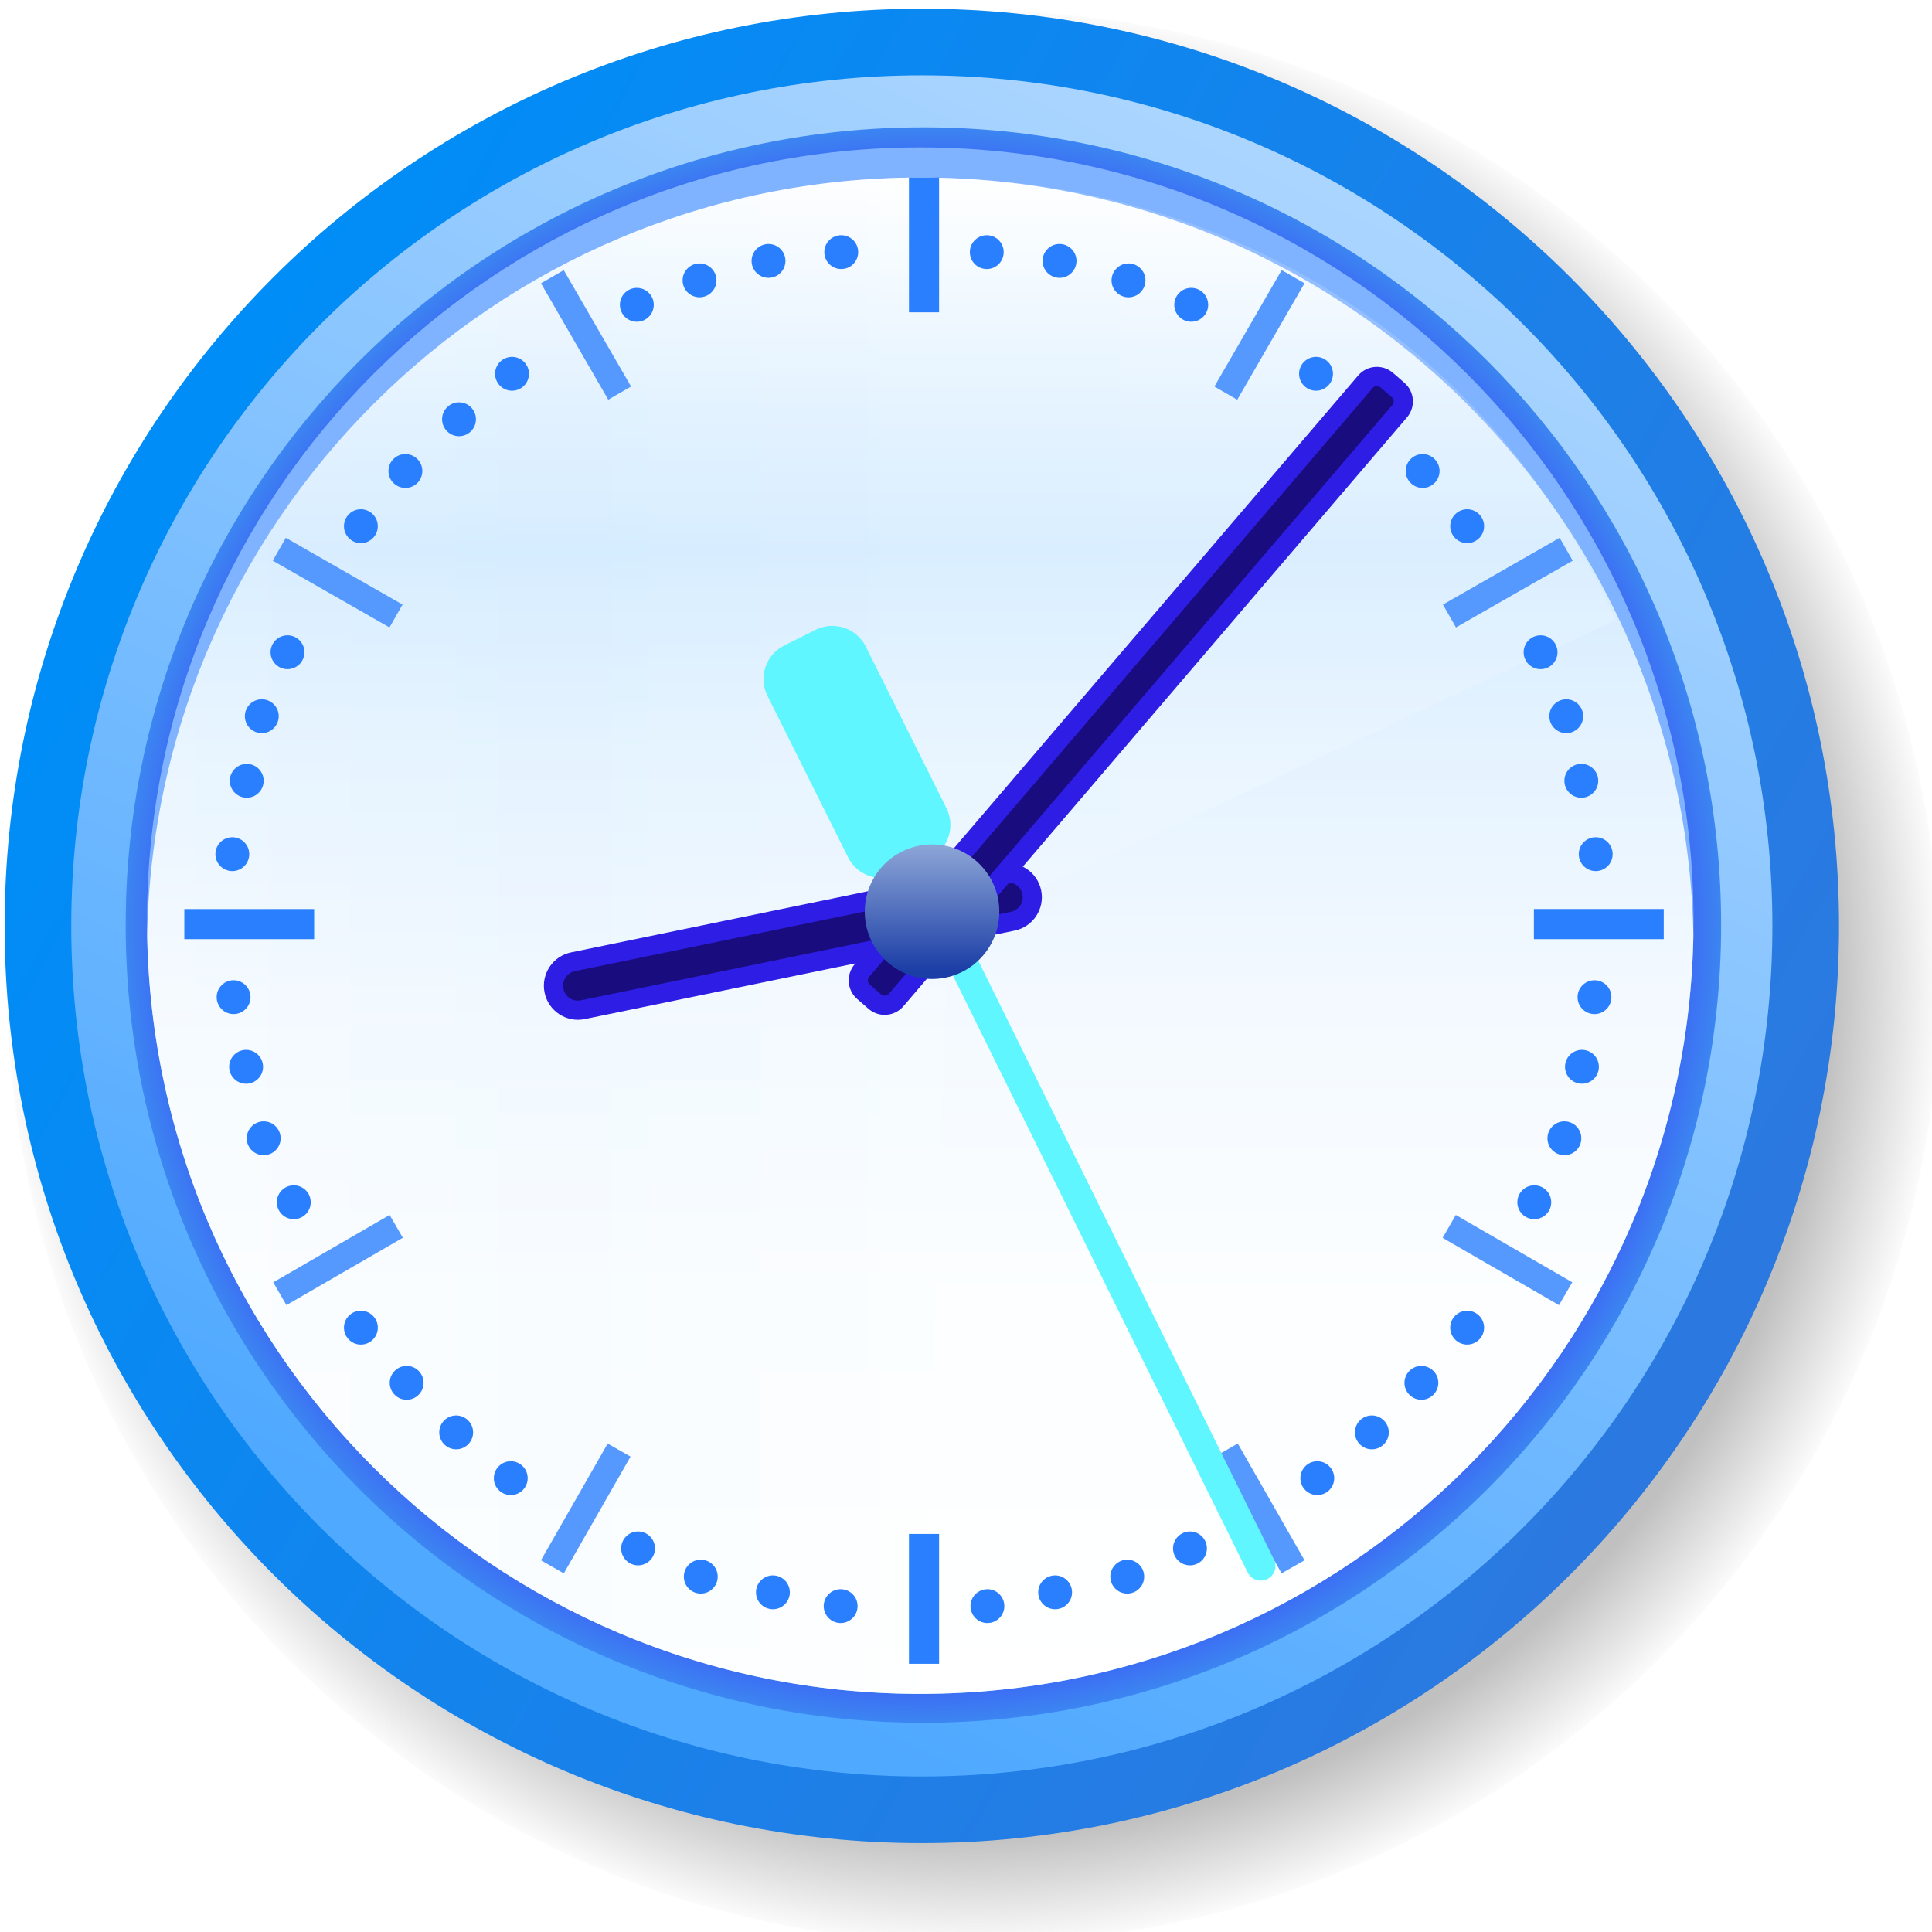
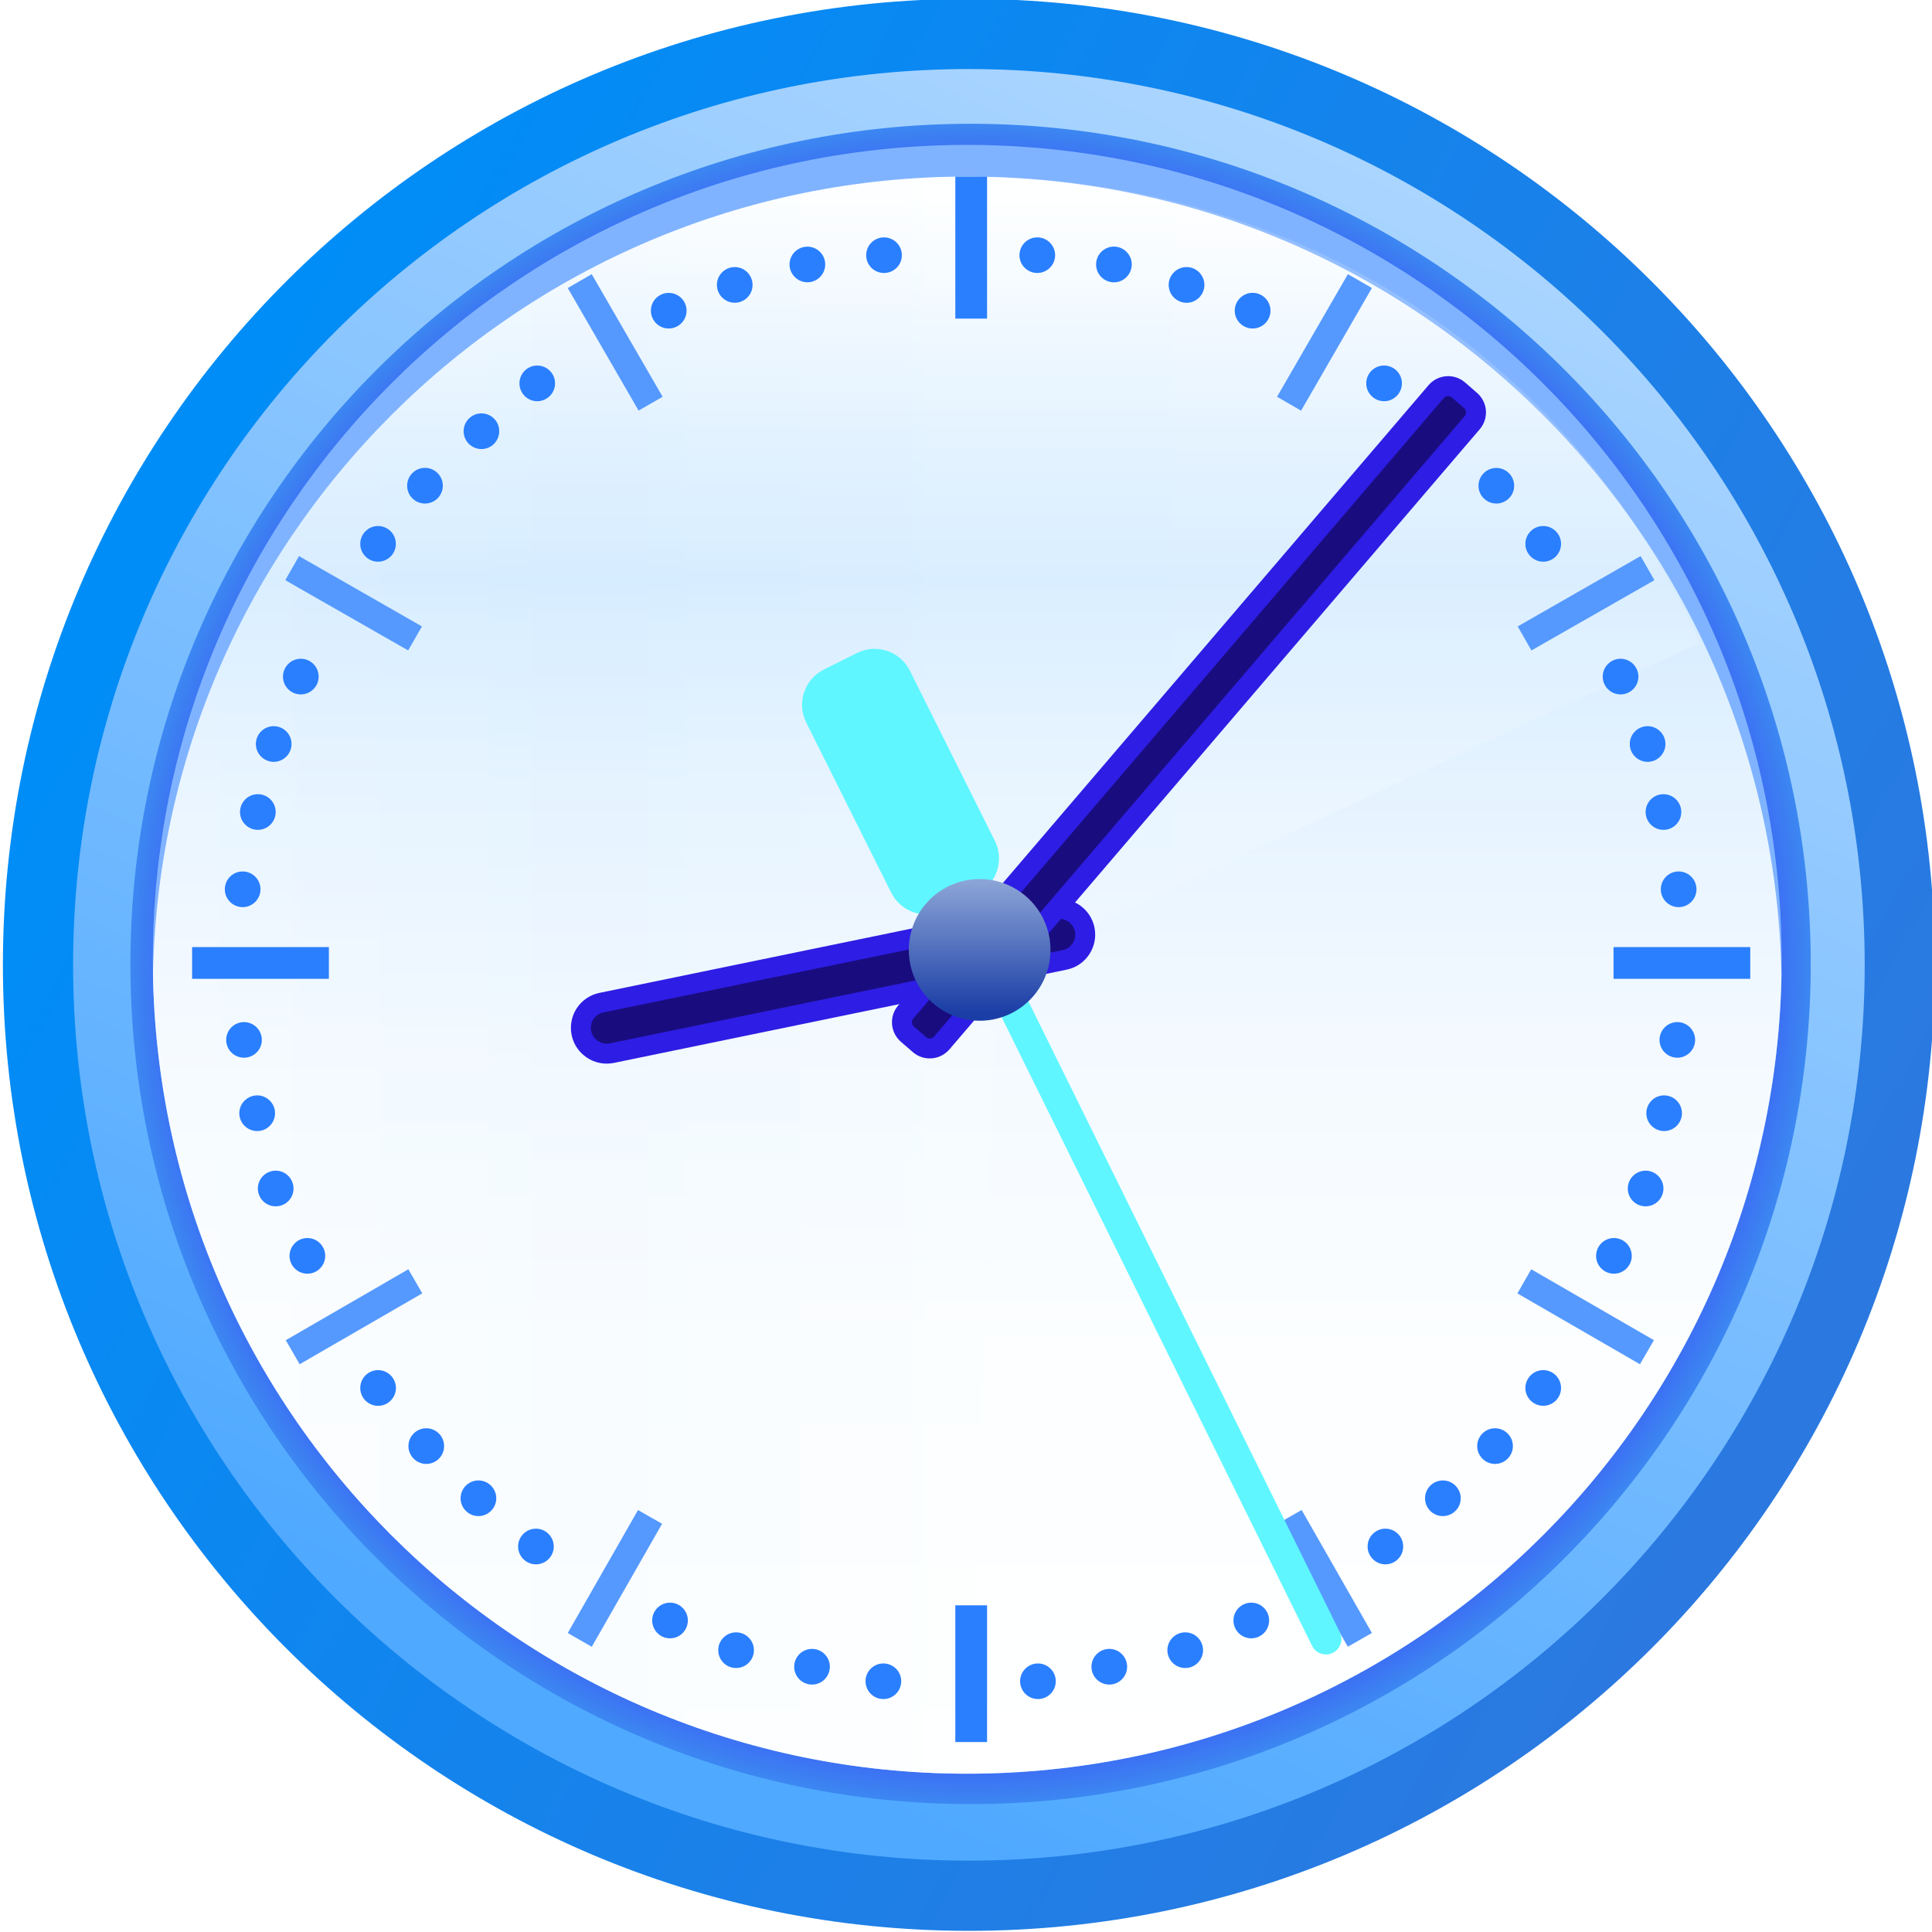
- <svg xmlns="http://www.w3.org/2000/svg" width="100%" height="100%" viewBox="0 0 620 620" version="1.1" xml:space="preserve" style="fill-rule:evenodd;clip-rule:evenodd;">
+ <svg xmlns="http://www.w3.org/2000/svg" width="30px" height="30px" version="1.1" xml:space="preserve" style="fill-rule:evenodd;clip-rule:evenodd;">
  <g id="g47">
-     <ellipse id="circle36" cx="312.377" cy="313.607" rx="310.219" ry="310.228" style="fill:url(#_Radial1);" />
-     <circle id="circle37" cx="295.822" cy="297.131" r="283.647" style="fill:url(#_Linear2);stroke:url(#_Linear3);stroke-width:21.38px;" />
-     <circle id="circle38" cx="296.332" cy="296.853" r="255.998" style="fill:url(#_Radial4);" />
-     <circle id="circle39" cx="295.327" cy="295.448" r="248.144" style="fill:#80b3ff;" />
-     <clipPath id="_clip5">
-       <circle id="circle40" cx="295.327" cy="295.448" r="248.144" />
-     </clipPath>
-     <g clip-path="url(#_clip5)">
-       <circle cx="295.327" cy="305.108" r="248.144" style="fill:url(#_Linear6);" />
+     <circle id="circle37" cx="15.045" cy="14.982" r="14.455" style="fill:url(#_Linear1);stroke:url(#_Linear2);stroke-width:1.09px;" />
+     <circle id="circle38" cx="15.071" cy="14.968" r="13.046" style="fill:url(#_Radial3);" />
+     <circle id="circle39" cx="15.019" cy="14.896" r="12.646" style="fill:rgb(128,179,255);" />
+     <g>
+       <clipPath id="_clip4">
+         <circle cx="15.019" cy="14.896" r="12.646" />
+       </clipPath>
+       <g clip-path="url(#_clip4)">
+         <circle cx="15.019" cy="15.388" r="12.646" style="fill:url(#_Linear5);" />
+       </g>
    </g>
-     <clipPath id="_clip7">
-       <circle id="path40" cx="295.327" cy="295.448" r="248.144" />
-     </clipPath>
-     <g clip-path="url(#_clip7)">
-       <path d="M518.514,199.049l-214.131,99.417l-9.056,254.786c-137.043,-0 -248.144,-111.096 -248.144,-248.144c0,-137.048 111.101,-248.144 248.144,-248.144c101.079,-0 184.499,55.376 223.187,142.085Z" style="fill:url(#_Linear8);fill-rule:nonzero;" />
+     <g>
+       <clipPath id="_clip6">
+         <circle cx="15.019" cy="14.896" r="12.646" />
+       </clipPath>
+       <g clip-path="url(#_clip6)">
+         <path d="M26.394,9.983L15.481,15.05L15.019,28.035C8.035,28.035 2.373,22.373 2.373,15.388C2.373,8.404 8.035,2.742 15.019,2.742C20.171,2.742 24.422,5.564 26.394,9.983Z" style="fill:url(#_Linear7);fill-rule:nonzero;" />
+       </g>
    </g>
-     <path id="path41" d="M340.015,89.17c-2.995,0 -5.439,-2.444 -5.439,-5.438c0,-2.995 2.444,-5.439 5.439,-5.439c2.99,0 5.438,2.444 5.438,5.439c0,2.994 -2.448,5.438 -5.438,5.438Zm-23.344,-2.83c-2.999,0 -5.434,-2.434 -5.434,-5.424c0,-3 2.435,-5.434 5.434,-5.434c2.99,0 5.424,2.434 5.424,5.434c0,2.99 -2.434,5.424 -5.424,5.424Zm45.48,9.071c-2.995,-0 -5.444,-2.444 -5.444,-5.439c0,-2.994 2.449,-5.438 5.444,-5.438c2.99,-0 5.439,2.448 5.439,5.438c-0,2.995 -2.449,5.439 -5.439,5.439Zm20.132,7.844c-2.995,-0 -5.444,-2.439 -5.444,-5.434c0,-2.995 2.449,-5.443 5.444,-5.443c2.994,-0 5.433,2.448 5.433,5.443c0,2.995 -2.439,5.434 -5.433,5.434Zm40.046,22.136c-2.995,0 -5.439,-2.439 -5.439,-5.439c-0,-2.989 2.444,-5.429 5.439,-5.429c2.999,0 5.438,2.44 5.438,5.429c0,3 -2.439,5.439 -5.438,5.439Zm34.211,31.197c-2.99,0 -5.434,-2.444 -5.434,-5.433c0,-2.995 2.444,-5.434 5.434,-5.434c2.99,-0 5.434,2.439 5.434,5.434c-0,2.989 -2.444,5.433 -5.434,5.433Zm14.287,17.707c-2.99,0 -5.434,-2.444 -5.434,-5.433c0,-2.995 2.444,-5.434 5.434,-5.434c2.995,-0 5.439,2.444 5.439,5.434c-0,2.994 -2.444,5.433 -5.439,5.433Zm23.552,40.452c-2.995,0 -5.429,-2.434 -5.429,-5.429c-0,-3.004 2.434,-5.439 5.429,-5.439c2.999,0 5.438,2.435 5.438,5.439c0,2.995 -2.439,5.429 -5.438,5.429Zm8.254,20.528c-3.004,-0 -5.439,-2.435 -5.439,-5.434c0,-2.995 2.435,-5.429 5.439,-5.429c2.995,0 5.429,2.434 5.429,5.429c0,2.995 -2.434,5.434 -5.429,5.434Zm4.83,20.726c-3.004,-0 -5.438,-2.435 -5.438,-5.434c-0,-3.005 2.434,-5.439 5.438,-5.439c2.995,0 5.429,2.434 5.429,5.439c0,2.999 -2.434,5.434 -5.429,5.434Zm4.627,23.546c-3.004,0 -5.443,-2.434 -5.443,-5.434c-0,-2.999 2.439,-5.434 5.443,-5.434c2.995,0 5.429,2.435 5.429,5.434c0,3 -2.434,5.434 -5.429,5.434Zm-0.401,45.89c-2.994,0 -5.433,-2.439 -5.433,-5.433c-0,-2.995 2.439,-5.429 5.433,-5.429c2.995,-0 5.429,2.434 5.429,5.429c0,2.994 -2.434,5.433 -5.429,5.433Zm-4.033,22.344c-2.994,0 -5.429,-2.439 -5.429,-5.443c0,-2.995 2.435,-5.429 5.429,-5.429c3.005,-0 5.439,2.434 5.439,5.429c0,3.004 -2.434,5.443 -5.439,5.443Zm-5.636,22.943c-2.995,0 -5.429,-2.434 -5.429,-5.439c-0,-2.994 2.434,-5.433 5.429,-5.433c3.004,-0 5.443,2.439 5.443,5.433c0,3.005 -2.439,5.439 -5.443,5.439Zm-9.656,20.523c-2.994,-0 -5.429,-2.434 -5.429,-5.429c0,-3.004 2.435,-5.439 5.429,-5.439c3.005,0 5.439,2.435 5.439,5.439c0,2.995 -2.434,5.429 -5.439,5.429Zm-21.542,40.249c-2.989,-0 -5.433,-2.444 -5.433,-5.434c-0,-2.99 2.444,-5.439 5.433,-5.439c2.995,0 5.439,2.449 5.439,5.439c0,2.99 -2.444,5.434 -5.439,5.434Zm-14.683,17.707c-2.99,-0 -5.434,-2.444 -5.434,-5.434c0,-2.995 2.444,-5.434 5.434,-5.434c2.99,0 5.434,2.439 5.434,5.434c-0,2.99 -2.444,5.434 -5.434,5.434Zm-15.891,15.9c-2.995,0 -5.439,-2.444 -5.439,-5.433c0,-2.99 2.444,-5.434 5.439,-5.434c2.99,-0 5.434,2.444 5.434,5.434c-0,2.989 -2.444,5.433 -5.434,5.433Zm-17.518,14.684c-2.99,-0 -5.425,-2.435 -5.425,-5.424c0,-2.995 2.435,-5.439 5.425,-5.439c2.994,-0 5.438,2.444 5.438,5.439c0,2.989 -2.444,5.424 -5.438,5.424Zm-40.848,22.551c-3.005,0 -5.444,-2.439 -5.444,-5.443c0,-2.99 2.439,-5.429 5.444,-5.429c2.99,-0 5.429,2.439 5.429,5.429c-0,3.004 -2.439,5.443 -5.429,5.443Zm-20.132,9.057c-2.995,-0 -5.434,-2.44 -5.434,-5.444c0,-2.995 2.439,-5.429 5.434,-5.429c2.995,0 5.429,2.434 5.429,5.429c0,3.004 -2.434,5.444 -5.429,5.444Zm-23.146,5.028c-2.994,-0 -5.429,-2.435 -5.429,-5.429c0,-2.995 2.435,-5.434 5.429,-5.434c2.995,-0 5.429,2.439 5.429,5.434c0,2.994 -2.434,5.429 -5.429,5.429Zm-21.73,4.429c-2.995,-0 -5.434,-2.435 -5.434,-5.434c0,-2.995 2.439,-5.429 5.434,-5.429c2.995,0 5.429,2.434 5.429,5.429c0,2.999 -2.434,5.434 -5.429,5.434Zm-70.248,-431.686c-2.995,-0 -5.434,-2.44 -5.434,-5.434c-0,-2.995 2.439,-5.434 5.434,-5.434c2.994,0 5.434,2.439 5.434,5.434c-0,2.994 -2.435,5.434 -5.434,5.434Zm23.348,-2.826c-2.999,0 -5.438,-2.429 -5.438,-5.429c-0,-2.999 2.439,-5.429 5.438,-5.429c3,0 5.429,2.43 5.429,5.429c0,3 -2.429,5.429 -5.429,5.429Zm-45.484,9.061c-2.995,0 -5.434,-2.439 -5.434,-5.434c-0,-2.994 2.434,-5.433 5.434,-5.433c2.994,-0 5.433,2.439 5.433,5.433c0,2.995 -2.439,5.434 -5.433,5.434Zm-20.127,7.854c-2.99,-0 -5.429,-2.439 -5.429,-5.439c-0,-2.994 2.434,-5.429 5.429,-5.429c3.004,0 5.438,2.435 5.438,5.429c0,3 -2.439,5.439 -5.438,5.439Zm-40.051,22.136c-3,0 -5.434,-2.434 -5.434,-5.434c0,-2.999 2.434,-5.434 5.434,-5.434c2.999,0 5.434,2.435 5.434,5.434c-0,3 -2.435,5.434 -5.434,5.434Zm-34.211,31.197c-3,0 -5.439,-2.444 -5.439,-5.438c-0,-3 2.444,-5.434 5.439,-5.434c2.994,-0 5.433,2.434 5.433,5.434c0,2.999 -2.434,5.438 -5.433,5.438Zm17.204,-16.601c-2.999,0 -5.434,-2.444 -5.434,-5.438c0,-2.995 2.435,-5.434 5.434,-5.434c3,0 5.429,2.434 5.429,5.434c0,2.999 -2.429,5.438 -5.429,5.438Zm-31.501,34.308c-2.99,0 -5.425,-2.434 -5.425,-5.433c0,-3 2.435,-5.434 5.425,-5.434c2.999,-0 5.433,2.434 5.433,5.434c0,2.999 -2.434,5.433 -5.433,5.433Zm-23.542,40.452c-2.995,0 -5.434,-2.434 -5.434,-5.439c0,-2.994 2.439,-5.433 5.434,-5.433c3.004,-0 5.439,2.439 5.439,5.433c-0.005,3.005 -2.44,5.439 -5.439,5.439Zm-8.25,20.528c-2.994,-0 -5.434,-2.439 -5.434,-5.434c0,-2.995 2.44,-5.434 5.434,-5.434c2.995,0 5.434,2.439 5.434,5.434c-0.005,2.995 -2.444,5.434 -5.434,5.434Zm-4.83,20.726c-2.994,-0 -5.434,-2.44 -5.434,-5.434c0,-2.995 2.44,-5.424 5.434,-5.424c2.995,-0 5.429,2.429 5.429,5.424c0,2.994 -2.429,5.434 -5.429,5.434Zm-4.627,23.551c-2.999,-0 -5.429,-2.444 -5.429,-5.439c-0,-2.999 2.43,-5.429 5.429,-5.429c2.999,0 5.429,2.43 5.429,5.429c-0,2.995 -2.434,5.439 -5.429,5.439Zm0.401,45.881c-2.99,-0 -5.429,-2.44 -5.429,-5.429c-0,-3 2.434,-5.434 5.429,-5.434c2.999,-0 5.434,2.434 5.434,5.434c-0,2.989 -2.435,5.429 -5.434,5.429Zm4.023,22.353c-2.994,0 -5.438,-2.449 -5.438,-5.439c-0,-2.994 2.444,-5.438 5.438,-5.438c2.995,-0 5.439,2.444 5.439,5.438c-0,2.99 -2.444,5.439 -5.439,5.439Zm5.637,22.938c-2.995,0 -5.443,-2.449 -5.443,-5.443c-0,-2.99 2.448,-5.429 5.443,-5.429c2.995,-0 5.439,2.439 5.439,5.429c-0,2.994 -2.444,5.443 -5.439,5.443Zm9.655,20.523c-2.994,-0 -5.434,-2.434 -5.434,-5.434c0,-2.994 2.44,-5.434 5.434,-5.434c3,0 5.444,2.44 5.444,5.434c-0,3 -2.444,5.434 -5.444,5.434Zm21.537,40.254c-2.989,-0 -5.429,-2.44 -5.429,-5.439c0,-2.999 2.44,-5.439 5.429,-5.439c3,0 5.439,2.44 5.439,5.439c0,2.999 -2.439,5.439 -5.439,5.439Zm14.694,17.702c-2.99,-0 -5.434,-2.444 -5.434,-5.434c-0,-2.999 2.444,-5.439 5.434,-5.439c2.989,0 5.433,2.44 5.433,5.439c0,2.99 -2.444,5.434 -5.433,5.434Zm15.89,15.9c-2.989,0 -5.433,-2.444 -5.433,-5.433c-0,-2.99 2.444,-5.434 5.433,-5.434c2.995,-0 5.434,2.444 5.434,5.434c0,2.989 -2.439,5.433 -5.434,5.433Zm17.519,14.684c-2.995,-0 -5.434,-2.435 -5.434,-5.424c0,-2.995 2.444,-5.439 5.434,-5.439c2.99,-0 5.429,2.444 5.429,5.439c-0,2.989 -2.434,5.424 -5.429,5.424Zm40.853,22.551c-2.995,0 -5.429,-2.439 -5.429,-5.443c-0,-2.99 2.434,-5.429 5.429,-5.429c2.994,-0 5.429,2.439 5.429,5.429c-0,3.004 -2.435,5.443 -5.429,5.443Zm20.126,9.057c-3.004,-0 -5.438,-2.44 -5.438,-5.444c-0,-2.995 2.434,-5.429 5.438,-5.429c2.995,0 5.434,2.434 5.434,5.429c0,3.004 -2.434,5.444 -5.434,5.444Zm23.146,5.028c-2.995,-0 -5.434,-2.435 -5.434,-5.429c0,-2.995 2.435,-5.434 5.434,-5.434c3,-0 5.434,2.439 5.434,5.434c-0,2.994 -2.434,5.429 -5.434,5.429Zm21.735,4.429c-2.994,-0 -5.433,-2.435 -5.433,-5.434c-0,-2.995 2.434,-5.429 5.433,-5.429c3,0 5.434,2.434 5.434,5.429c-0.005,2.999 -2.439,5.434 -5.434,5.434Zm21.929,13.08l-0,-41.664l9.665,-0l-0,41.664l-9.665,-0Zm-0,-433.701l-0,-43.267l9.66,-0l-0,43.267l-9.66,0Zm200.548,201.153l0,-9.665l41.665,-0l-0,9.665l-41.665,-0Zm-433.096,-0l-0,-9.66l41.664,-0l-0,9.66l-41.664,-0Z" style="fill:#2a7fff;fill-rule:nonzero;" />
-     <path id="path42" d="M124.989,201.347l4.188,-7.337l-37.452,-21.421l-4.192,7.327l1.574,0.908l35.882,20.523Zm48.61,-110.429l0.912,1.565l20.678,35.781l7.322,-4.226l-21.6,-37.346l-7.312,4.226Zm-0,409.788l1.564,0.903l5.767,3.309l21.417,-37.476l-7.337,-4.183l-21.411,37.447Zm-85.912,-89.191l0.908,1.575l3.318,5.738l37.361,-21.61l-4.241,-7.322l-37.346,21.619Zm379.547,-210.173l37.472,-21.416l-4.207,-7.337l-37.452,21.426l0.908,1.569l3.279,5.758Zm-70.185,-73.064l21.586,-37.37l-7.332,-4.221l-21.581,37.351l1.565,0.917l5.762,3.323Zm-7.167,339.159l0.903,1.575l20.503,35.887l7.347,-4.193l-21.417,-37.466l-7.336,4.197Zm73.078,-70.199l1.555,0.908l35.781,20.682l4.255,-7.327l-37.37,-21.605l-4.221,7.342Z" style="fill:#59f;fill-rule:nonzero;" />
+     <path id="path41" d="M17.297,4.384C17.144,4.384 17.02,4.259 17.02,4.106C17.02,3.954 17.144,3.829 17.297,3.829C17.449,3.829 17.574,3.954 17.574,4.106C17.574,4.259 17.449,4.384 17.297,4.384ZM16.107,4.239C15.954,4.239 15.83,4.115 15.83,3.963C15.83,3.81 15.954,3.686 16.107,3.686C16.259,3.686 16.384,3.81 16.384,3.963C16.384,4.115 16.259,4.239 16.107,4.239ZM18.425,4.702C18.272,4.702 18.147,4.577 18.147,4.424C18.147,4.272 18.272,4.147 18.425,4.147C18.577,4.147 18.702,4.272 18.702,4.424C18.702,4.577 18.577,4.702 18.425,4.702ZM19.451,5.101C19.298,5.101 19.173,4.977 19.173,4.824C19.173,4.672 19.298,4.547 19.451,4.547C19.603,4.547 19.728,4.672 19.728,4.824C19.728,4.977 19.603,5.101 19.451,5.101ZM21.492,6.23C21.339,6.23 21.215,6.105 21.215,5.952C21.215,5.8 21.339,5.676 21.492,5.676C21.645,5.676 21.769,5.8 21.769,5.952C21.769,6.105 21.645,6.23 21.492,6.23ZM23.235,7.819C23.083,7.819 22.958,7.695 22.958,7.543C22.958,7.39 23.083,7.266 23.235,7.266C23.388,7.266 23.512,7.39 23.512,7.543C23.512,7.695 23.388,7.819 23.235,7.819ZM23.963,8.722C23.811,8.722 23.686,8.597 23.686,8.445C23.686,8.292 23.811,8.168 23.963,8.168C24.116,8.168 24.24,8.293 24.24,8.445C24.24,8.597 24.116,8.722 23.963,8.722ZM25.164,10.783C25.011,10.783 24.887,10.659 24.887,10.507C24.887,10.354 25.011,10.229 25.164,10.229C25.316,10.229 25.441,10.354 25.441,10.507C25.441,10.659 25.316,10.783 25.164,10.783ZM25.584,11.83C25.431,11.83 25.307,11.705 25.307,11.553C25.307,11.4 25.431,11.276 25.584,11.276C25.737,11.276 25.861,11.4 25.861,11.553C25.861,11.705 25.737,11.83 25.584,11.83ZM25.83,12.886C25.677,12.886 25.553,12.762 25.553,12.609C25.553,12.456 25.677,12.332 25.83,12.332C25.983,12.332 26.107,12.456 26.107,12.609C26.107,12.762 25.983,12.886 25.83,12.886ZM26.066,14.086C25.913,14.086 25.789,13.962 25.789,13.809C25.789,13.656 25.913,13.532 26.066,13.532C26.219,13.532 26.343,13.656 26.343,13.809C26.343,13.962 26.219,14.086 26.066,14.086ZM26.046,16.424C25.893,16.424 25.769,16.3 25.769,16.148C25.769,15.995 25.893,15.871 26.046,15.871C26.198,15.871 26.322,15.995 26.322,16.148C26.322,16.3 26.198,16.424 26.046,16.424ZM25.84,17.563C25.688,17.563 25.564,17.439 25.564,17.286C25.564,17.133 25.688,17.009 25.84,17.009C25.993,17.009 26.117,17.133 26.117,17.286C26.117,17.439 25.993,17.563 25.84,17.563ZM25.553,18.732C25.4,18.732 25.276,18.608 25.276,18.455C25.276,18.303 25.4,18.178 25.553,18.178C25.706,18.178 25.83,18.303 25.83,18.455C25.83,18.608 25.706,18.732 25.553,18.732ZM25.061,19.778C24.908,19.778 24.784,19.654 24.784,19.502C24.784,19.349 24.908,19.224 25.061,19.224C25.214,19.224 25.338,19.349 25.338,19.502C25.338,19.654 25.214,19.778 25.061,19.778ZM23.963,21.829C23.811,21.829 23.686,21.705 23.686,21.553C23.686,21.4 23.811,21.275 23.963,21.275C24.116,21.275 24.24,21.4 24.24,21.553C24.24,21.705 24.116,21.829 23.963,21.829ZM23.215,22.732C23.062,22.732 22.938,22.607 22.938,22.455C22.938,22.302 23.062,22.178 23.215,22.178C23.367,22.178 23.492,22.302 23.492,22.455C23.492,22.607 23.367,22.732 23.215,22.732ZM22.405,23.542C22.252,23.542 22.128,23.418 22.128,23.265C22.128,23.113 22.252,22.988 22.405,22.988C22.557,22.988 22.682,23.113 22.682,23.265C22.682,23.418 22.557,23.542 22.405,23.542ZM21.512,24.291C21.36,24.291 21.236,24.166 21.236,24.014C21.236,23.861 21.36,23.737 21.512,23.737C21.665,23.737 21.789,23.861 21.789,24.014C21.789,24.166 21.665,24.291 21.512,24.291ZM19.43,25.44C19.277,25.44 19.153,25.315 19.153,25.162C19.153,25.01 19.277,24.886 19.43,24.886C19.583,24.886 19.707,25.01 19.707,25.162C19.707,25.315 19.583,25.44 19.43,25.44ZM18.404,25.901C18.252,25.901 18.127,25.777 18.127,25.624C18.127,25.471 18.252,25.347 18.404,25.347C18.557,25.347 18.681,25.471 18.681,25.624C18.681,25.777 18.557,25.901 18.404,25.901ZM17.225,26.158C17.072,26.158 16.948,26.034 16.948,25.881C16.948,25.728 17.072,25.604 17.225,25.604C17.377,25.604 17.502,25.728 17.502,25.881C17.502,26.034 17.377,26.158 17.225,26.158ZM16.117,26.383C15.965,26.383 15.84,26.259 15.84,26.106C15.84,25.954 15.965,25.83 16.117,25.83C16.27,25.83 16.394,25.954 16.394,26.106C16.394,26.259 16.27,26.383 16.117,26.383ZM12.537,4.383C12.385,4.383 12.26,4.259 12.26,4.106C12.26,3.954 12.385,3.83 12.537,3.83C12.69,3.83 12.814,3.954 12.814,4.106C12.814,4.259 12.69,4.383 12.537,4.383ZM13.727,4.239C13.574,4.239 13.45,4.116 13.45,3.963C13.45,3.81 13.574,3.686 13.727,3.686C13.88,3.686 14.004,3.81 14.004,3.963C14.004,4.116 13.88,4.239 13.727,4.239ZM11.409,4.701C11.257,4.701 11.132,4.577 11.132,4.424C11.132,4.272 11.256,4.147 11.409,4.147C11.562,4.147 11.686,4.272 11.686,4.424C11.686,4.577 11.562,4.701 11.409,4.701ZM10.384,5.101C10.231,5.101 10.107,4.977 10.107,4.824C10.107,4.672 10.231,4.548 10.384,4.548C10.537,4.548 10.661,4.672 10.661,4.824C10.661,4.977 10.536,5.101 10.384,5.101ZM8.342,6.23C8.19,6.23 8.066,6.105 8.066,5.953C8.066,5.8 8.19,5.676 8.342,5.676C8.495,5.676 8.619,5.8 8.619,5.953C8.619,6.105 8.495,6.23 8.342,6.23ZM6.599,7.819C6.446,7.819 6.322,7.695 6.322,7.542C6.322,7.389 6.446,7.265 6.599,7.265C6.752,7.265 6.876,7.389 6.876,7.542C6.876,7.695 6.752,7.819 6.599,7.819ZM7.476,6.973C7.323,6.973 7.199,6.849 7.199,6.696C7.199,6.544 7.323,6.419 7.476,6.419C7.629,6.419 7.752,6.543 7.752,6.696C7.752,6.849 7.629,6.973 7.476,6.973ZM5.87,8.722C5.718,8.722 5.594,8.598 5.594,8.445C5.594,8.292 5.718,8.168 5.87,8.168C6.023,8.168 6.147,8.292 6.147,8.445C6.147,8.598 6.023,8.722 5.87,8.722ZM4.671,10.783C4.518,10.783 4.394,10.659 4.394,10.506C4.394,10.354 4.518,10.229 4.671,10.229C4.824,10.229 4.948,10.354 4.948,10.506C4.948,10.659 4.823,10.783 4.671,10.783ZM4.25,11.83C4.098,11.83 3.973,11.705 3.973,11.553C3.973,11.4 4.098,11.276 4.25,11.276C4.403,11.276 4.527,11.4 4.527,11.553C4.527,11.705 4.403,11.83 4.25,11.83ZM4.004,12.886C3.851,12.886 3.727,12.761 3.727,12.609C3.727,12.456 3.851,12.332 4.004,12.332C4.157,12.332 4.281,12.456 4.281,12.609C4.281,12.761 4.157,12.886 4.004,12.886ZM3.768,14.086C3.615,14.086 3.491,13.961 3.491,13.809C3.491,13.656 3.615,13.532 3.768,13.532C3.921,13.532 4.045,13.656 4.045,13.809C4.045,13.961 3.921,14.086 3.768,14.086ZM3.789,16.424C3.636,16.424 3.512,16.3 3.512,16.148C3.512,15.995 3.636,15.871 3.789,15.871C3.941,15.871 4.066,15.995 4.066,16.148C4.066,16.3 3.941,16.424 3.789,16.424ZM3.994,17.563C3.841,17.563 3.716,17.439 3.716,17.286C3.716,17.134 3.841,17.009 3.994,17.009C4.146,17.009 4.271,17.134 4.271,17.286C4.271,17.439 4.146,17.563 3.994,17.563ZM4.281,18.732C4.128,18.732 4.004,18.608 4.004,18.455C4.004,18.303 4.128,18.178 4.281,18.178C4.434,18.178 4.558,18.303 4.558,18.455C4.558,18.608 4.434,18.732 4.281,18.732ZM4.773,19.778C4.62,19.778 4.496,19.654 4.496,19.501C4.496,19.349 4.62,19.224 4.773,19.224C4.926,19.224 5.05,19.349 5.05,19.501C5.05,19.654 4.926,19.778 4.773,19.778ZM5.871,21.83C5.718,21.83 5.594,21.705 5.594,21.553C5.594,21.4 5.718,21.275 5.871,21.275C6.023,21.275 6.148,21.4 6.148,21.553C6.148,21.705 6.023,21.83 5.871,21.83ZM6.619,22.732C6.467,22.732 6.342,22.607 6.342,22.455C6.342,22.302 6.467,22.178 6.619,22.178C6.772,22.178 6.896,22.302 6.896,22.455C6.896,22.607 6.772,22.732 6.619,22.732ZM7.429,23.542C7.277,23.542 7.152,23.418 7.152,23.265C7.152,23.113 7.277,22.988 7.429,22.988C7.582,22.988 7.706,23.113 7.706,23.265C7.706,23.418 7.582,23.542 7.429,23.542ZM8.322,24.291C8.169,24.291 8.045,24.166 8.045,24.014C8.045,23.861 8.17,23.737 8.322,23.737C8.474,23.737 8.599,23.861 8.599,24.014C8.599,24.166 8.475,24.291 8.322,24.291ZM10.404,25.44C10.251,25.44 10.127,25.315 10.127,25.162C10.127,25.01 10.251,24.886 10.404,24.886C10.557,24.886 10.681,25.01 10.681,25.162C10.681,25.315 10.557,25.44 10.404,25.44ZM11.43,25.901C11.277,25.901 11.153,25.777 11.153,25.624C11.153,25.471 11.277,25.347 11.43,25.347C11.582,25.347 11.707,25.471 11.707,25.624C11.707,25.777 11.583,25.901 11.43,25.901ZM12.609,26.158C12.457,26.158 12.332,26.034 12.332,25.881C12.332,25.728 12.456,25.604 12.609,25.604C12.762,25.604 12.886,25.728 12.886,25.881C12.886,26.034 12.762,26.158 12.609,26.158ZM13.717,26.383C13.564,26.383 13.44,26.259 13.44,26.106C13.44,25.954 13.564,25.83 13.717,25.83C13.87,25.83 13.994,25.954 13.994,26.106C13.994,26.259 13.87,26.383 13.717,26.383ZM14.834,27.05L14.834,24.927L15.327,24.927L15.327,27.05L14.834,27.05ZM14.834,4.947L14.834,2.742L15.327,2.742L15.327,4.947L14.834,4.947ZM25.055,15.199L25.055,14.706L27.178,14.706L27.178,15.199L25.055,15.199ZM2.983,15.199L2.983,14.706L5.107,14.706L5.107,15.199L2.983,15.199Z" style="fill:rgb(42,127,255);fill-rule:nonzero;" />
+     <path id="path42" d="M6.338,10.1L6.552,9.727L4.643,8.635L4.43,9.008L4.51,9.055L6.338,10.1ZM8.816,4.473L8.862,4.552L9.916,6.376L10.289,6.161L9.188,4.257L8.816,4.473ZM8.816,25.357L8.895,25.403L9.189,25.571L10.281,23.661L9.907,23.448L8.816,25.357ZM4.437,20.811L4.484,20.891L4.653,21.184L6.557,20.083L6.341,19.709L4.437,20.811ZM23.78,10.1L25.69,9.009L25.475,8.635L23.567,9.727L23.613,9.807L23.78,10.1ZM20.203,6.377L21.303,4.472L20.93,4.257L19.83,6.161L19.91,6.207L20.203,6.377ZM19.838,23.661L19.884,23.741L20.929,25.57L21.303,25.357L20.212,23.447L19.838,23.661ZM23.562,20.084L23.642,20.13L25.465,21.184L25.682,20.81L23.777,19.709L23.562,20.084Z" style="fill:rgb(85,153,255);fill-rule:nonzero;" />
    <g id="g44">
-       <path id="path43" d="M301.63,260.415c2.382,4.772 0.445,10.573 -4.327,12.959l-10.086,5.033c-4.772,2.381 -10.573,0.445 -12.959,-4.328l-25.884,-51.86c-2.381,-4.772 -0.444,-10.573 4.328,-12.959l10.085,-5.033c4.772,-2.381 10.573,-0.444 12.959,4.328l25.884,51.86Z" style="fill:#5ff6ff;fill-rule:nonzero;stroke:#5ff6ff;stroke-width:4.7px;" />
-       <path id="path44" d="M289.29,268.984l115.317,233.552" style="fill:none;fill-rule:nonzero;stroke:#5ff6ff;stroke-width:9.39px;stroke-linecap:round;stroke-linejoin:round;" />
+       <path id="path43" d="M15.341,13.111C15.462,13.354 15.363,13.65 15.12,13.771L14.606,14.028C14.363,14.149 14.067,14.05 13.946,13.807L12.626,11.164C12.505,10.921 12.604,10.625 12.847,10.504L13.361,10.247C13.604,10.126 13.9,10.225 14.021,10.468L15.341,13.111Z" style="fill:rgb(95,246,255);fill-rule:nonzero;stroke:rgb(95,246,255);stroke-width:0.24px;" />
+       <path id="path44" d="M14.712,13.547L20.589,25.45" style="fill:none;fill-rule:nonzero;stroke:rgb(95,246,255);stroke-width:0.48px;stroke-linecap:round;stroke-linejoin:round;" />
    </g>
    <g id="g46">
-       <path id="path45" d="M331.108,286.362c0.87,4.246 -1.869,8.39 -6.115,9.264l-137.956,28.401c-4.245,0.874 -8.394,-1.869 -9.264,-6.12c-0.869,-4.245 1.865,-8.394 6.11,-9.264l137.937,-28.396c4.27,-0.869 8.424,1.865 9.288,6.115Z" style="fill:url(#_Linear9);fill-rule:nonzero;stroke:#2e1de4;stroke-width:6.15px;" />
-       <path id="path46" d="M448.672,125.159c2.014,1.749 2.236,4.796 0.492,6.811l-161.604,188.966c-1.748,2.019 -4.801,2.236 -6.815,0.493l-3.646,-3.169c-2.015,-1.744 -2.237,-4.791 -0.488,-6.81l161.604,-188.971c1.738,-2.019 4.796,-2.232 6.805,-0.488l3.652,3.168Z" style="fill:url(#_Linear10);fill-rule:nonzero;stroke:#2e1de4;stroke-width:6.15px;" />
+       <path id="path45" d="M16.843,14.433C16.887,14.649 16.748,14.861 16.531,14.905L9.501,16.353C9.284,16.397 9.073,16.257 9.028,16.041C8.984,15.824 9.123,15.613 9.34,15.569L16.369,14.121C16.587,14.077 16.799,14.216 16.843,14.433Z" style="fill:url(#_Linear8);fill-rule:nonzero;stroke:rgb(46,29,228);stroke-width:0.31px;" />
+       <path id="path46" d="M22.834,6.218C22.937,6.307 22.948,6.462 22.859,6.565L14.624,16.195C14.534,16.298 14.379,16.309 14.276,16.22L14.09,16.059C13.988,15.97 13.976,15.814 14.066,15.712L22.301,6.081C22.39,5.978 22.546,5.967 22.648,6.056L22.834,6.218Z" style="fill:url(#_Linear9);fill-rule:nonzero;stroke:rgb(46,29,228);stroke-width:0.31px;" />
    </g>
-     <circle id="circle46" cx="299.099" cy="292.579" r="21.586" style="fill:url(#_Linear11);" />
-     <circle id="circle47" cx="298.901" cy="292.632" r="18.113" style="fill:none;" />
+     <circle id="circle46" cx="15.212" cy="14.75" r="1.1" style="fill:url(#_Linear10);" />
+     <circle id="circle47" cx="15.201" cy="14.753" r="0.923" style="fill:none;" />
  </g>
  <defs>
-     <radialGradient id="_Radial1" cx="0" cy="0" r="1" gradientUnits="userSpaceOnUse" gradientTransform="matrix(310.219,0,0,310.228,312.377,313.607)">
-       <stop offset="0" style="stop-color:#c0c0c0;stop-opacity:1" />
-       <stop offset="0.88" style="stop-color:#c0c0c0;stop-opacity:1" />
-       <stop offset="1" style="stop-color:#c0c0c0;stop-opacity:0" />
+     <linearGradient id="_Linear1" x1="0" y1="0" x2="1" y2="0" gradientUnits="userSpaceOnUse" gradientTransform="matrix(-17.2365,36.5452,-36.5452,-17.2365,27.2466,-9.8045)">
+       <stop offset="0" style="stop-color:rgb(216,235,255);stop-opacity:1" />
+       <stop offset="1" style="stop-color:rgb(79,169,255);stop-opacity:1" />
+     </linearGradient>
+     <linearGradient id="_Linear2" x1="0" y1="0" x2="1" y2="0" gradientUnits="userSpaceOnUse" gradientTransform="matrix(-25.1921,-13.9684,13.9684,-25.1921,28.2169,20.6852)">
+       <stop offset="0" style="stop-color:rgb(43,121,224);stop-opacity:1" />
+       <stop offset="1" style="stop-color:rgb(0,141,247);stop-opacity:1" />
+     </linearGradient>
+     <radialGradient id="_Radial3" cx="0" cy="0" r="1" gradientUnits="userSpaceOnUse" gradientTransform="matrix(13.0464,0,0,-13.0464,15.0705,14.9677)">
+       <stop offset="0" style="stop-color:rgb(60,107,243);stop-opacity:1" />
+       <stop offset="0.95" style="stop-color:rgb(60,107,243);stop-opacity:1" />
+       <stop offset="1" style="stop-color:rgb(60,138,242);stop-opacity:1" />
    </radialGradient>
-     <linearGradient id="_Linear2" x1="0" y1="0" x2="1" y2="0" gradientUnits="userSpaceOnUse" gradientTransform="matrix(-338.218,717.095,-717.095,-338.218,535.252,-189.231)">
-       <stop offset="0" style="stop-color:#d8ebff;stop-opacity:1" />
-       <stop offset="1" style="stop-color:#4fa9ff;stop-opacity:1" />
+     <linearGradient id="_Linear5" x1="0" y1="0" x2="1" y2="0" gradientUnits="userSpaceOnUse" gradientTransform="matrix(1.52232e-15,24.8613,-24.8613,1.52232e-15,15.0195,2.92688)">
+       <stop offset="0" style="stop-color:white;stop-opacity:1" />
+       <stop offset="0.15" style="stop-color:rgb(225,241,255);stop-opacity:1" />
+       <stop offset="0.24" style="stop-color:rgb(212,235,255);stop-opacity:1" />
+       <stop offset="0.35" style="stop-color:rgb(227,242,255);stop-opacity:1" />
+       <stop offset="0.53" style="stop-color:rgb(243,249,255);stop-opacity:1" />
+       <stop offset="0.73" style="stop-color:rgb(252,254,255);stop-opacity:1" />
+       <stop offset="1" style="stop-color:white;stop-opacity:1" />
    </linearGradient>
-     <linearGradient id="_Linear3" x1="0" y1="0" x2="1" y2="0" gradientUnits="userSpaceOnUse" gradientTransform="matrix(-494.324,-274.091,274.091,-494.324,554.292,409.043)">
-       <stop offset="0" style="stop-color:#2b79e0;stop-opacity:1" />
-       <stop offset="1" style="stop-color:#008df7;stop-opacity:1" />
+     <linearGradient id="_Linear7" x1="0" y1="0" x2="1" y2="0" gradientUnits="userSpaceOnUse" gradientTransform="matrix(24.0203,0,0,24.0203,2.37322,15.3884)">
+       <stop offset="0" style="stop-color:white;stop-opacity:0.15" />
+       <stop offset="0.14" style="stop-color:rgb(237,247,255);stop-opacity:0.15" />
+       <stop offset="0.28" style="stop-color:rgb(224,242,255);stop-opacity:0.15" />
+       <stop offset="0.31" style="stop-color:rgb(227,243,255);stop-opacity:0.15" />
+       <stop offset="0.49" style="stop-color:rgb(243,250,255);stop-opacity:0.15" />
+       <stop offset="0.71" style="stop-color:rgb(252,254,255);stop-opacity:0.15" />
+       <stop offset="1" style="stop-color:white;stop-opacity:0.15" />
    </linearGradient>
-     <radialGradient id="_Radial4" cx="0" cy="0" r="1" gradientUnits="userSpaceOnUse" gradientTransform="matrix(255.998,0,0,-255.998,296.332,296.853)">
-       <stop offset="0" style="stop-color:#3c6bf3;stop-opacity:1" />
-       <stop offset="0.95" style="stop-color:#3c6bf3;stop-opacity:1" />
-       <stop offset="1" style="stop-color:#3c8af2;stop-opacity:1" />
-     </radialGradient>
-     <linearGradient id="_Linear6" x1="0" y1="0" x2="1" y2="0" gradientUnits="userSpaceOnUse" gradientTransform="matrix(2.98712e-14,487.833,-487.833,2.98712e-14,295.33,60.5862)">
-       <stop offset="0" style="stop-color:#fff;stop-opacity:1" />
-       <stop offset="0.15" style="stop-color:#e1f1ff;stop-opacity:1" />
-       <stop offset="0.24" style="stop-color:#d4ebff;stop-opacity:1" />
-       <stop offset="0.35" style="stop-color:#e3f2ff;stop-opacity:1" />
-       <stop offset="0.53" style="stop-color:#f3f9ff;stop-opacity:1" />
-       <stop offset="0.73" style="stop-color:#fcfeff;stop-opacity:1" />
-       <stop offset="1" style="stop-color:#fff;stop-opacity:1" />
+     <linearGradient id="_Linear8" x1="0" y1="0" x2="1" y2="0" gradientUnits="userSpaceOnUse" gradientTransform="matrix(-0.0500511,0.171069,-0.171069,-0.0500511,9.09068,9.99215)">
+       <stop offset="0" style="stop-color:rgb(82,74,201);stop-opacity:1" />
+       <stop offset="0.1" style="stop-color:rgb(88,85,188);stop-opacity:1" />
+       <stop offset="0.24" style="stop-color:rgb(93,96,175);stop-opacity:1" />
+       <stop offset="0.37" style="stop-color:rgb(95,100,171);stop-opacity:1" />
+       <stop offset="0.73" style="stop-color:rgb(25,12,127);stop-opacity:1" />
+       <stop offset="1" style="stop-color:rgb(25,12,127);stop-opacity:1" />
    </linearGradient>
-     <linearGradient id="_Linear8" x1="0" y1="0" x2="1" y2="0" gradientUnits="userSpaceOnUse" gradientTransform="matrix(471.331,0,0,471.331,47.1831,305.108)">
-       <stop offset="0" style="stop-color:#fff;stop-opacity:0.15" />
-       <stop offset="0.14" style="stop-color:#edf7ff;stop-opacity:0.15" />
-       <stop offset="0.28" style="stop-color:#e0f2ff;stop-opacity:0.15" />
-       <stop offset="0.31" style="stop-color:#e3f3ff;stop-opacity:0.15" />
-       <stop offset="0.49" style="stop-color:#f3faff;stop-opacity:0.15" />
-       <stop offset="0.71" style="stop-color:#fcfeff;stop-opacity:0.15" />
-       <stop offset="1" style="stop-color:#fff;stop-opacity:0.15" />
+     <linearGradient id="_Linear9" x1="0" y1="0" x2="1" y2="0" gradientUnits="userSpaceOnUse" gradientTransform="matrix(0.20542,0.114392,-0.114392,0.20542,10.9676,9.14713)">
+       <stop offset="0" style="stop-color:rgb(82,74,201);stop-opacity:1" />
+       <stop offset="0.1" style="stop-color:rgb(88,85,188);stop-opacity:1" />
+       <stop offset="0.24" style="stop-color:rgb(93,96,175);stop-opacity:1" />
+       <stop offset="0.37" style="stop-color:rgb(95,100,171);stop-opacity:1" />
+       <stop offset="0.73" style="stop-color:rgb(25,12,127);stop-opacity:1" />
+       <stop offset="1" style="stop-color:rgb(25,12,127);stop-opacity:1" />
    </linearGradient>
-     <linearGradient id="_Linear9" x1="0" y1="0" x2="1" y2="0" gradientUnits="userSpaceOnUse" gradientTransform="matrix(-0.982111,3.35674,-3.35674,-0.982111,178.994,199.222)">
-       <stop offset="0" style="stop-color:#524ac9;stop-opacity:1" />
-       <stop offset="0.1" style="stop-color:#5855bc;stop-opacity:1" />
-       <stop offset="0.24" style="stop-color:#5d60af;stop-opacity:1" />
-       <stop offset="0.37" style="stop-color:#5f64ab;stop-opacity:1" />
-       <stop offset="0.73" style="stop-color:#190c7f;stop-opacity:1" />
-       <stop offset="1" style="stop-color:#190c7f;stop-opacity:1" />
-     </linearGradient>
-     <linearGradient id="_Linear10" x1="0" y1="0" x2="1" y2="0" gradientUnits="userSpaceOnUse" gradientTransform="matrix(4.03078,2.24462,-2.24462,4.03078,215.824,182.641)">
-       <stop offset="0" style="stop-color:#524ac9;stop-opacity:1" />
-       <stop offset="0.1" style="stop-color:#5855bc;stop-opacity:1" />
-       <stop offset="0.24" style="stop-color:#5d60af;stop-opacity:1" />
-       <stop offset="0.37" style="stop-color:#5f64ab;stop-opacity:1" />
-       <stop offset="0.73" style="stop-color:#190c7f;stop-opacity:1" />
-       <stop offset="1" style="stop-color:#190c7f;stop-opacity:1" />
-     </linearGradient>
-     <linearGradient id="_Linear11" x1="0" y1="0" x2="1" y2="0" gradientUnits="userSpaceOnUse" gradientTransform="matrix(2.42137e-15,39.544,-39.544,2.42137e-15,299.101,271.901)">
-       <stop offset="0" style="stop-color:#8ba4d6;stop-opacity:1" />
-       <stop offset="1" style="stop-color:#1b3ea6;stop-opacity:1" />
+     <linearGradient id="_Linear10" x1="0" y1="0" x2="1" y2="0" gradientUnits="userSpaceOnUse" gradientTransform="matrix(1.234e-16,2.01527,-2.01527,1.234e-16,15.2117,13.6961)">
+       <stop offset="0" style="stop-color:rgb(139,164,214);stop-opacity:1" />
+       <stop offset="1" style="stop-color:rgb(27,62,166);stop-opacity:1" />
    </linearGradient>
  </defs>
</svg>
